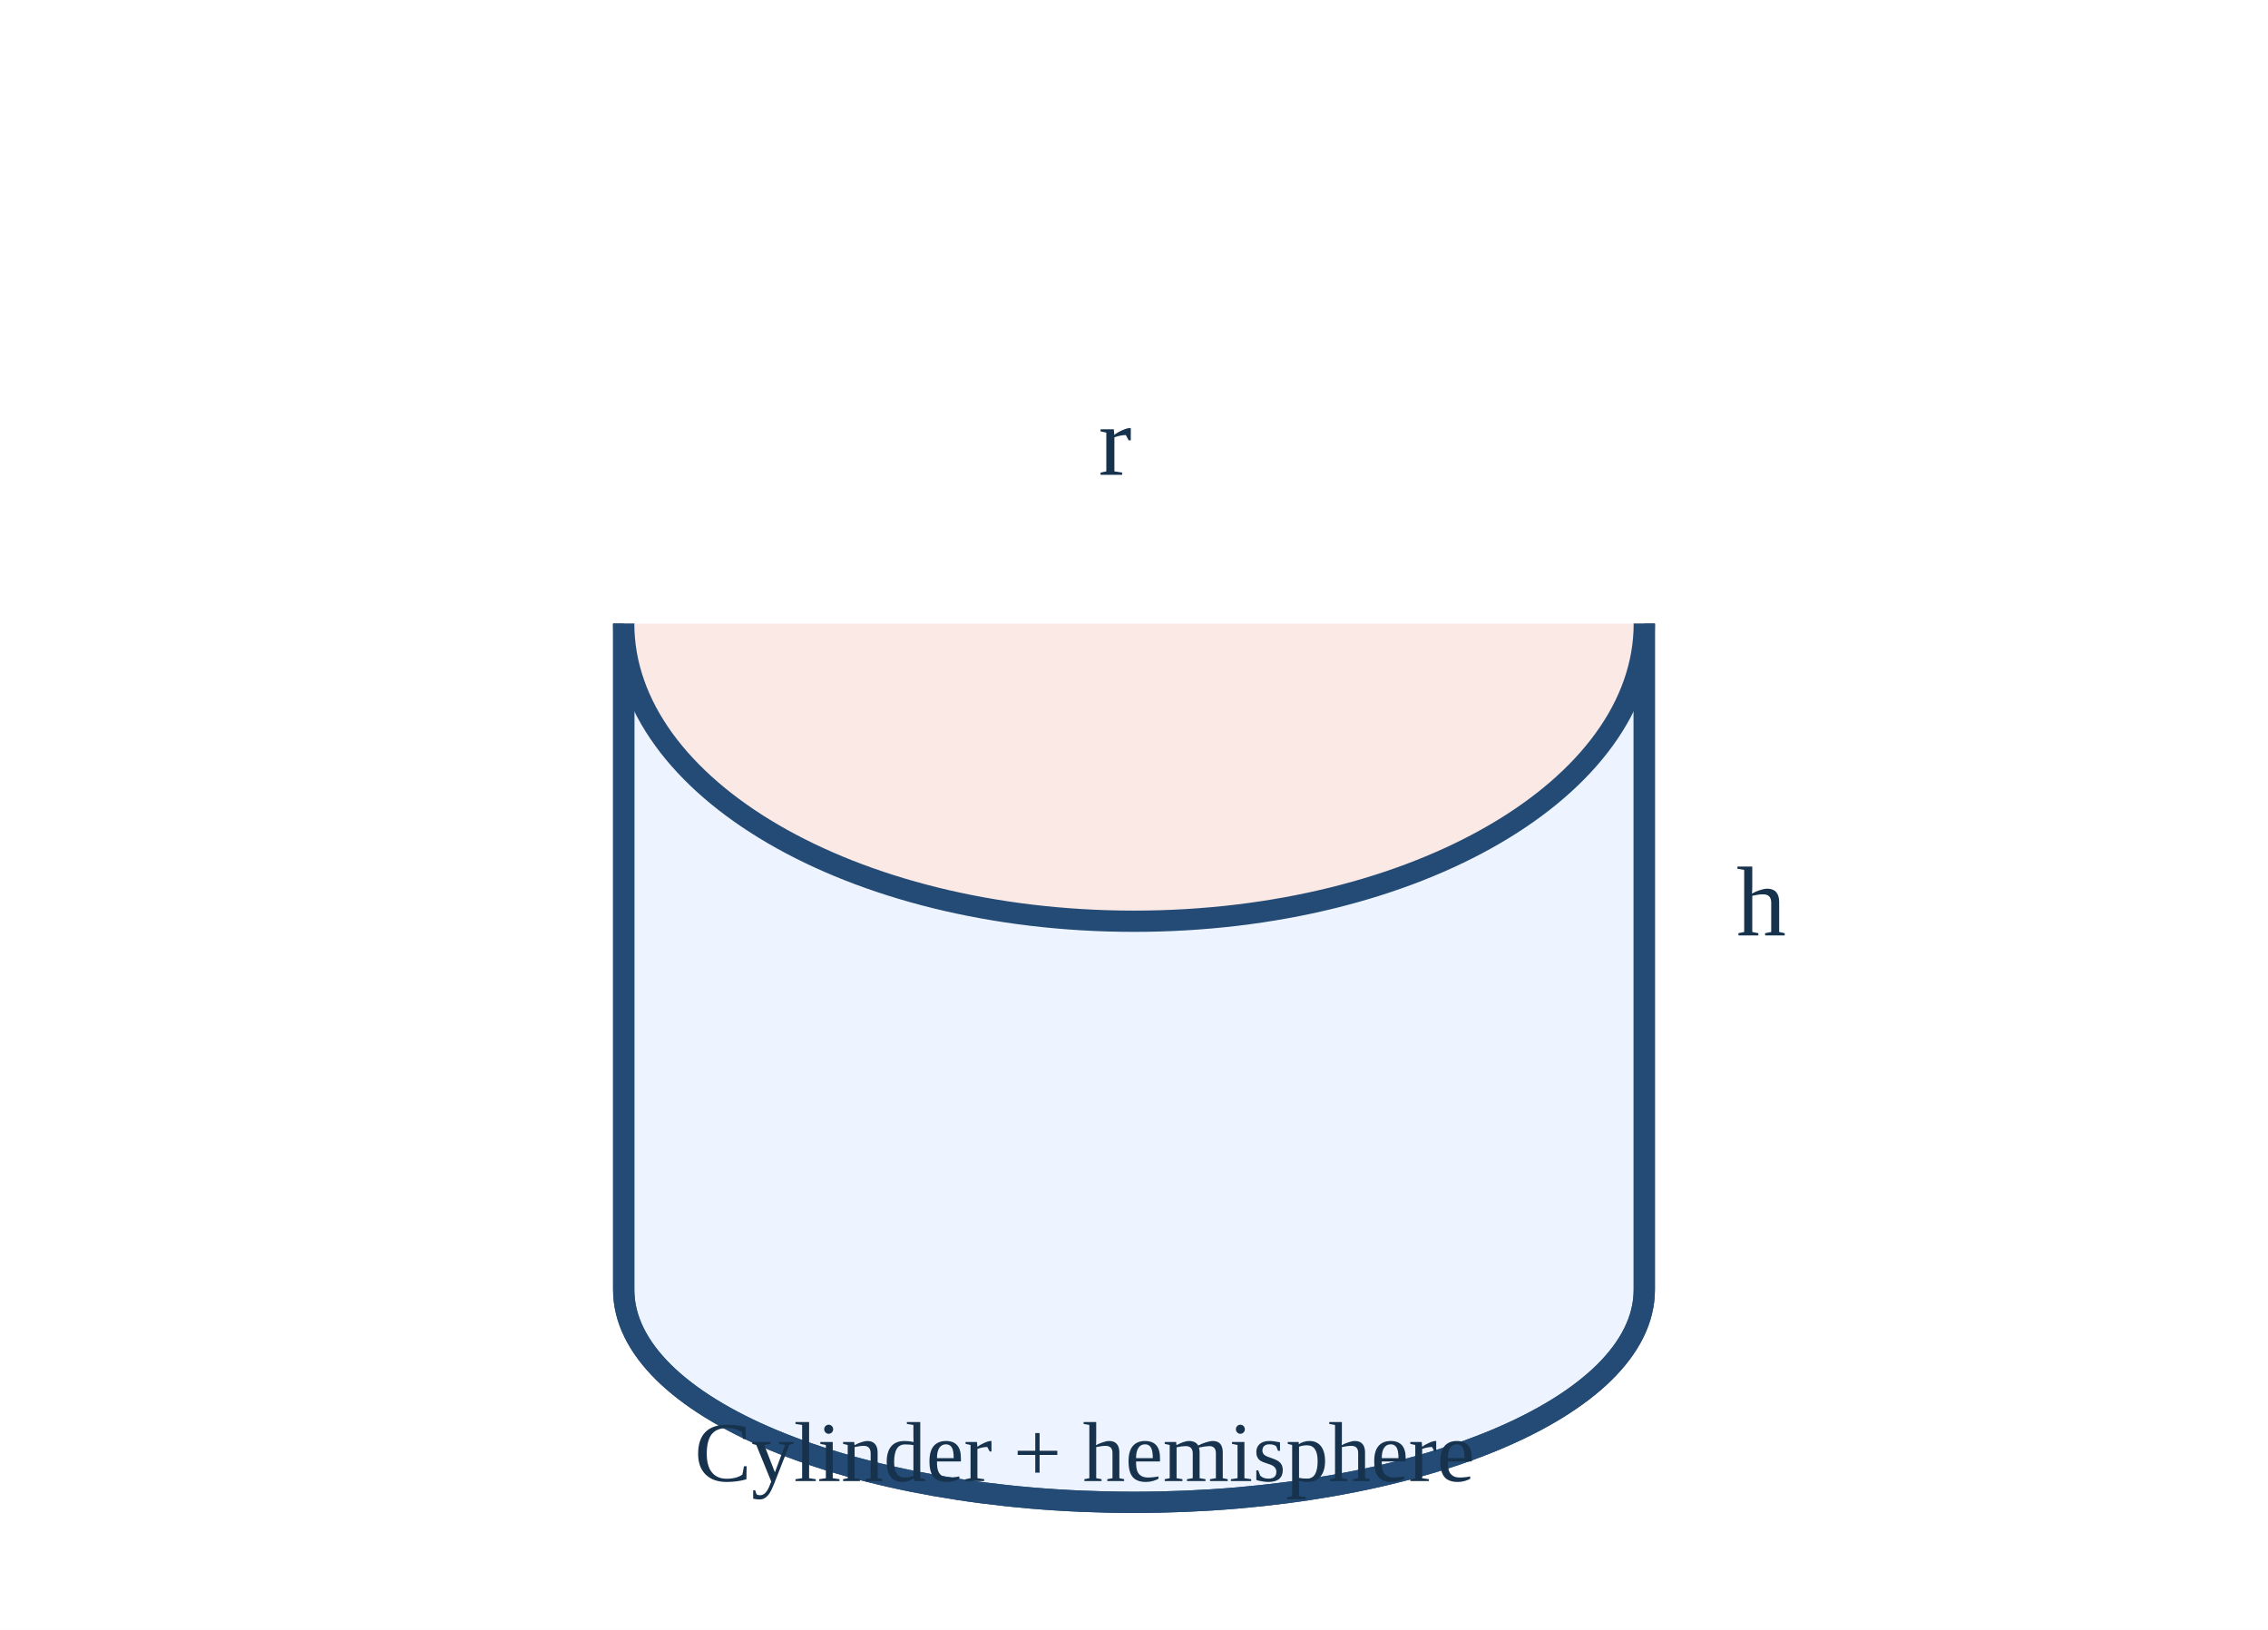
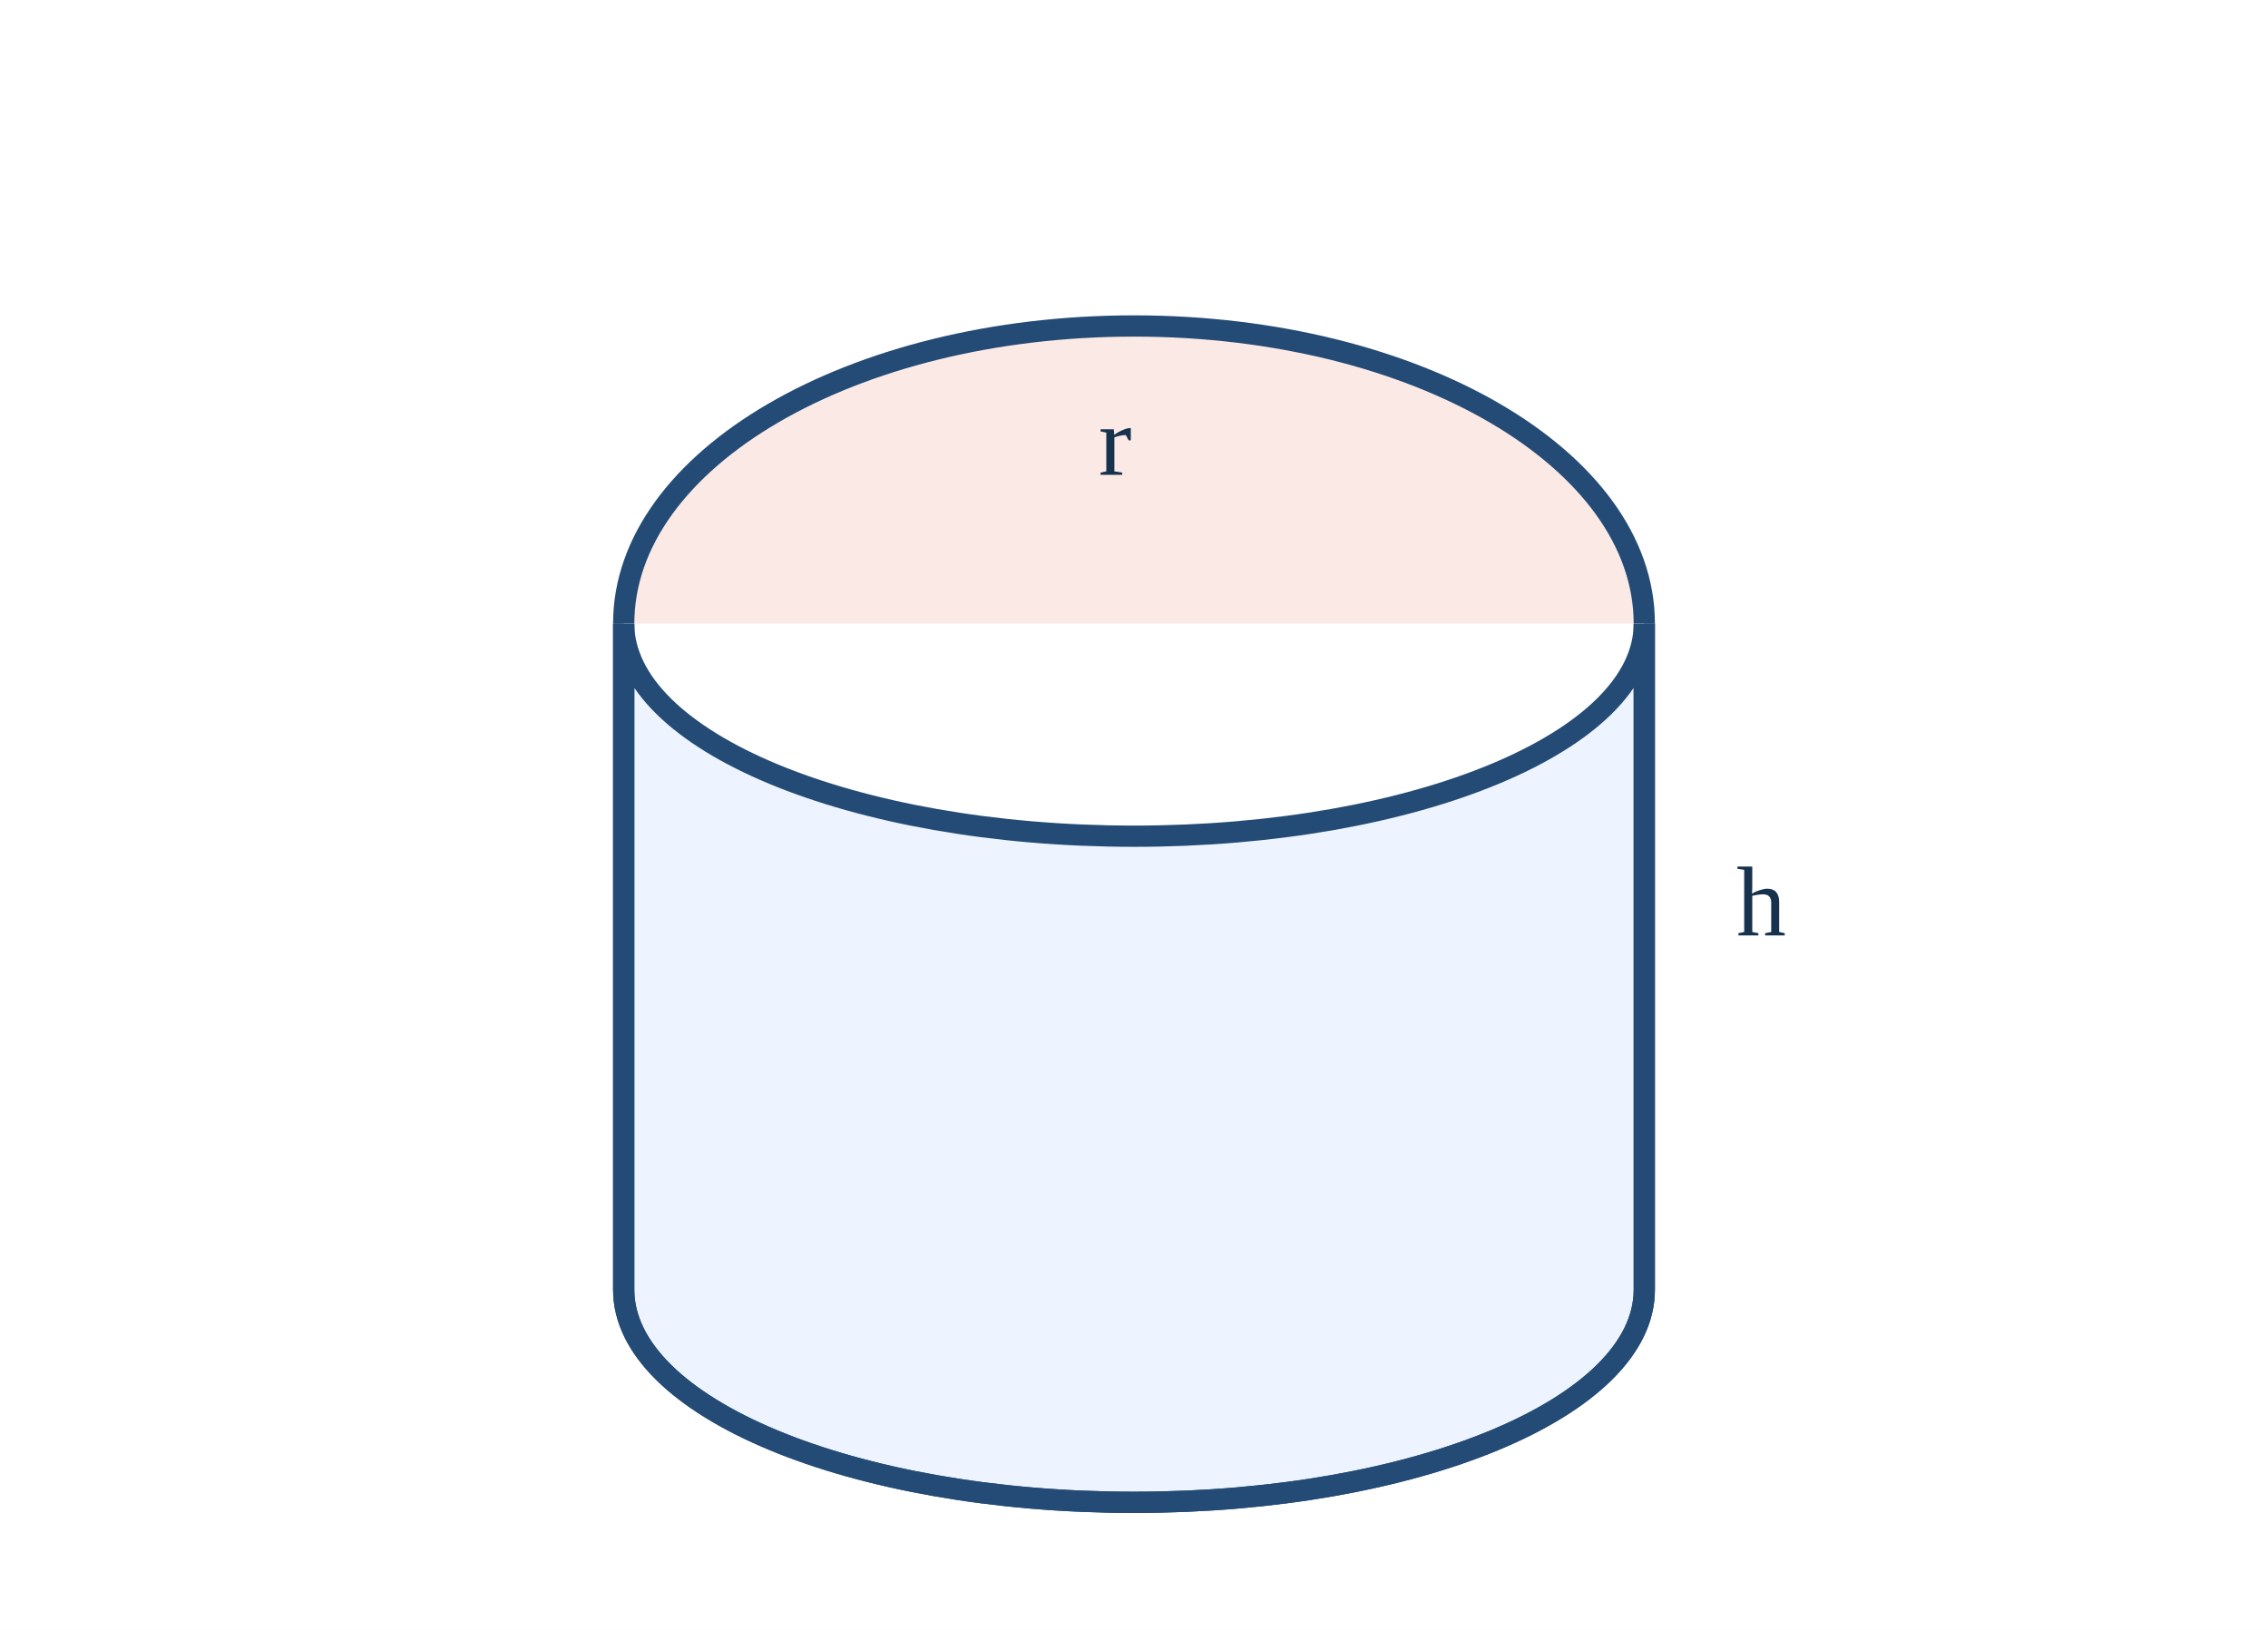
<svg xmlns="http://www.w3.org/2000/svg" viewBox="0 0 320 230" role="img" aria-label="Cylinder with a hemisphere of the same radius on top">
  <rect width="320" height="230" fill="#fff" />
  <path d="M88 88 A72 30 0 0 0 232 88 L232 182 A72 30 0 0 1 88 182 Z" fill="#edf4ff" stroke="#244b75" stroke-width="3" />
  <path d="M88 88 L88 182 M232 88 L232 182" stroke="#244b75" stroke-width="3" />
  <path d="M88 182 A72 30 0 0 0 232 182" fill="none" stroke="#244b75" stroke-width="3" />
-   <path d="M88 88 A72 42 0 0 0 232 88 L88 88 Z" fill="#fbe9e6" stroke="none" />
-   <path d="M88 88 A72 42 0 0 0 232 88" fill="none" stroke="#244b75" stroke-width="3" />
+   <path d="M88 88 A72 42 0 0 1 232 88 L88 88 Z" fill="#fbe9e6" stroke="none" />
+   <path d="M88 88 A72 42 0 0 1 232 88" fill="none" stroke="#244b75" stroke-width="3" />
  <text x="245" y="132" font-size="14" fill="#17324d">h</text>
  <text x="155" y="67" font-size="14" fill="#17324d">r</text>
-   <text x="98" y="209" font-size="12" fill="#17324d">Cylinder + hemisphere</text>
</svg>
